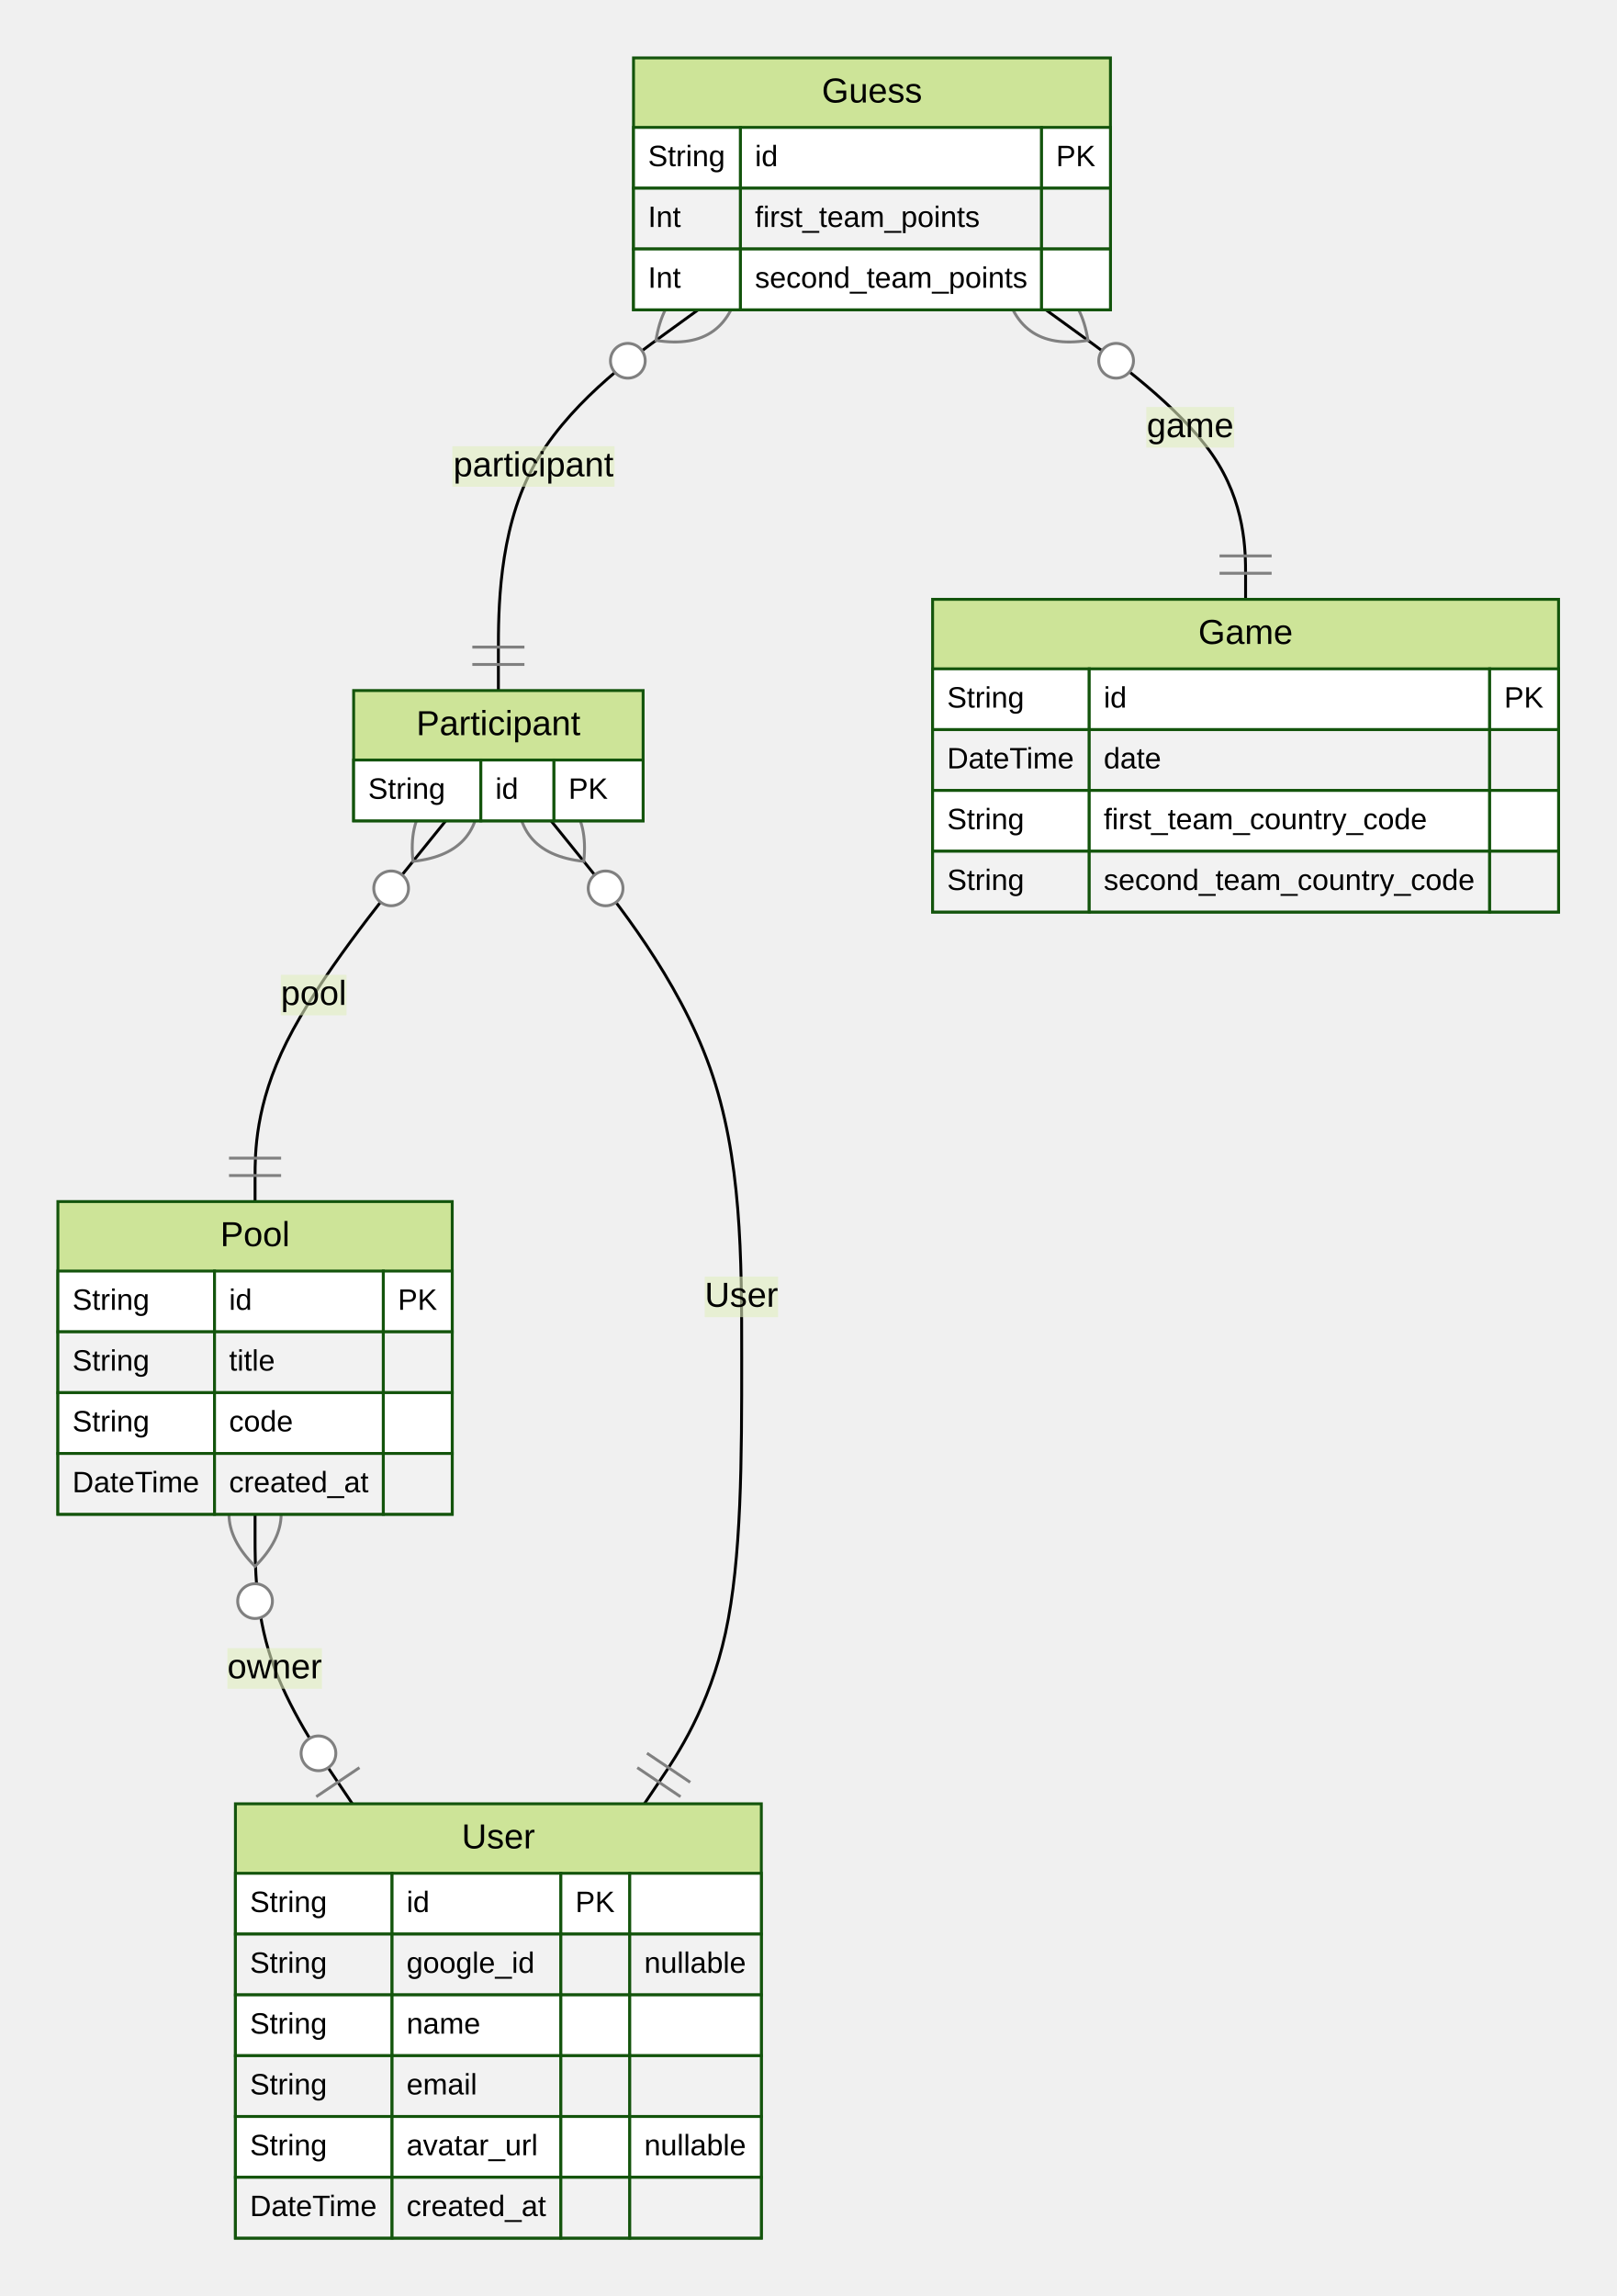
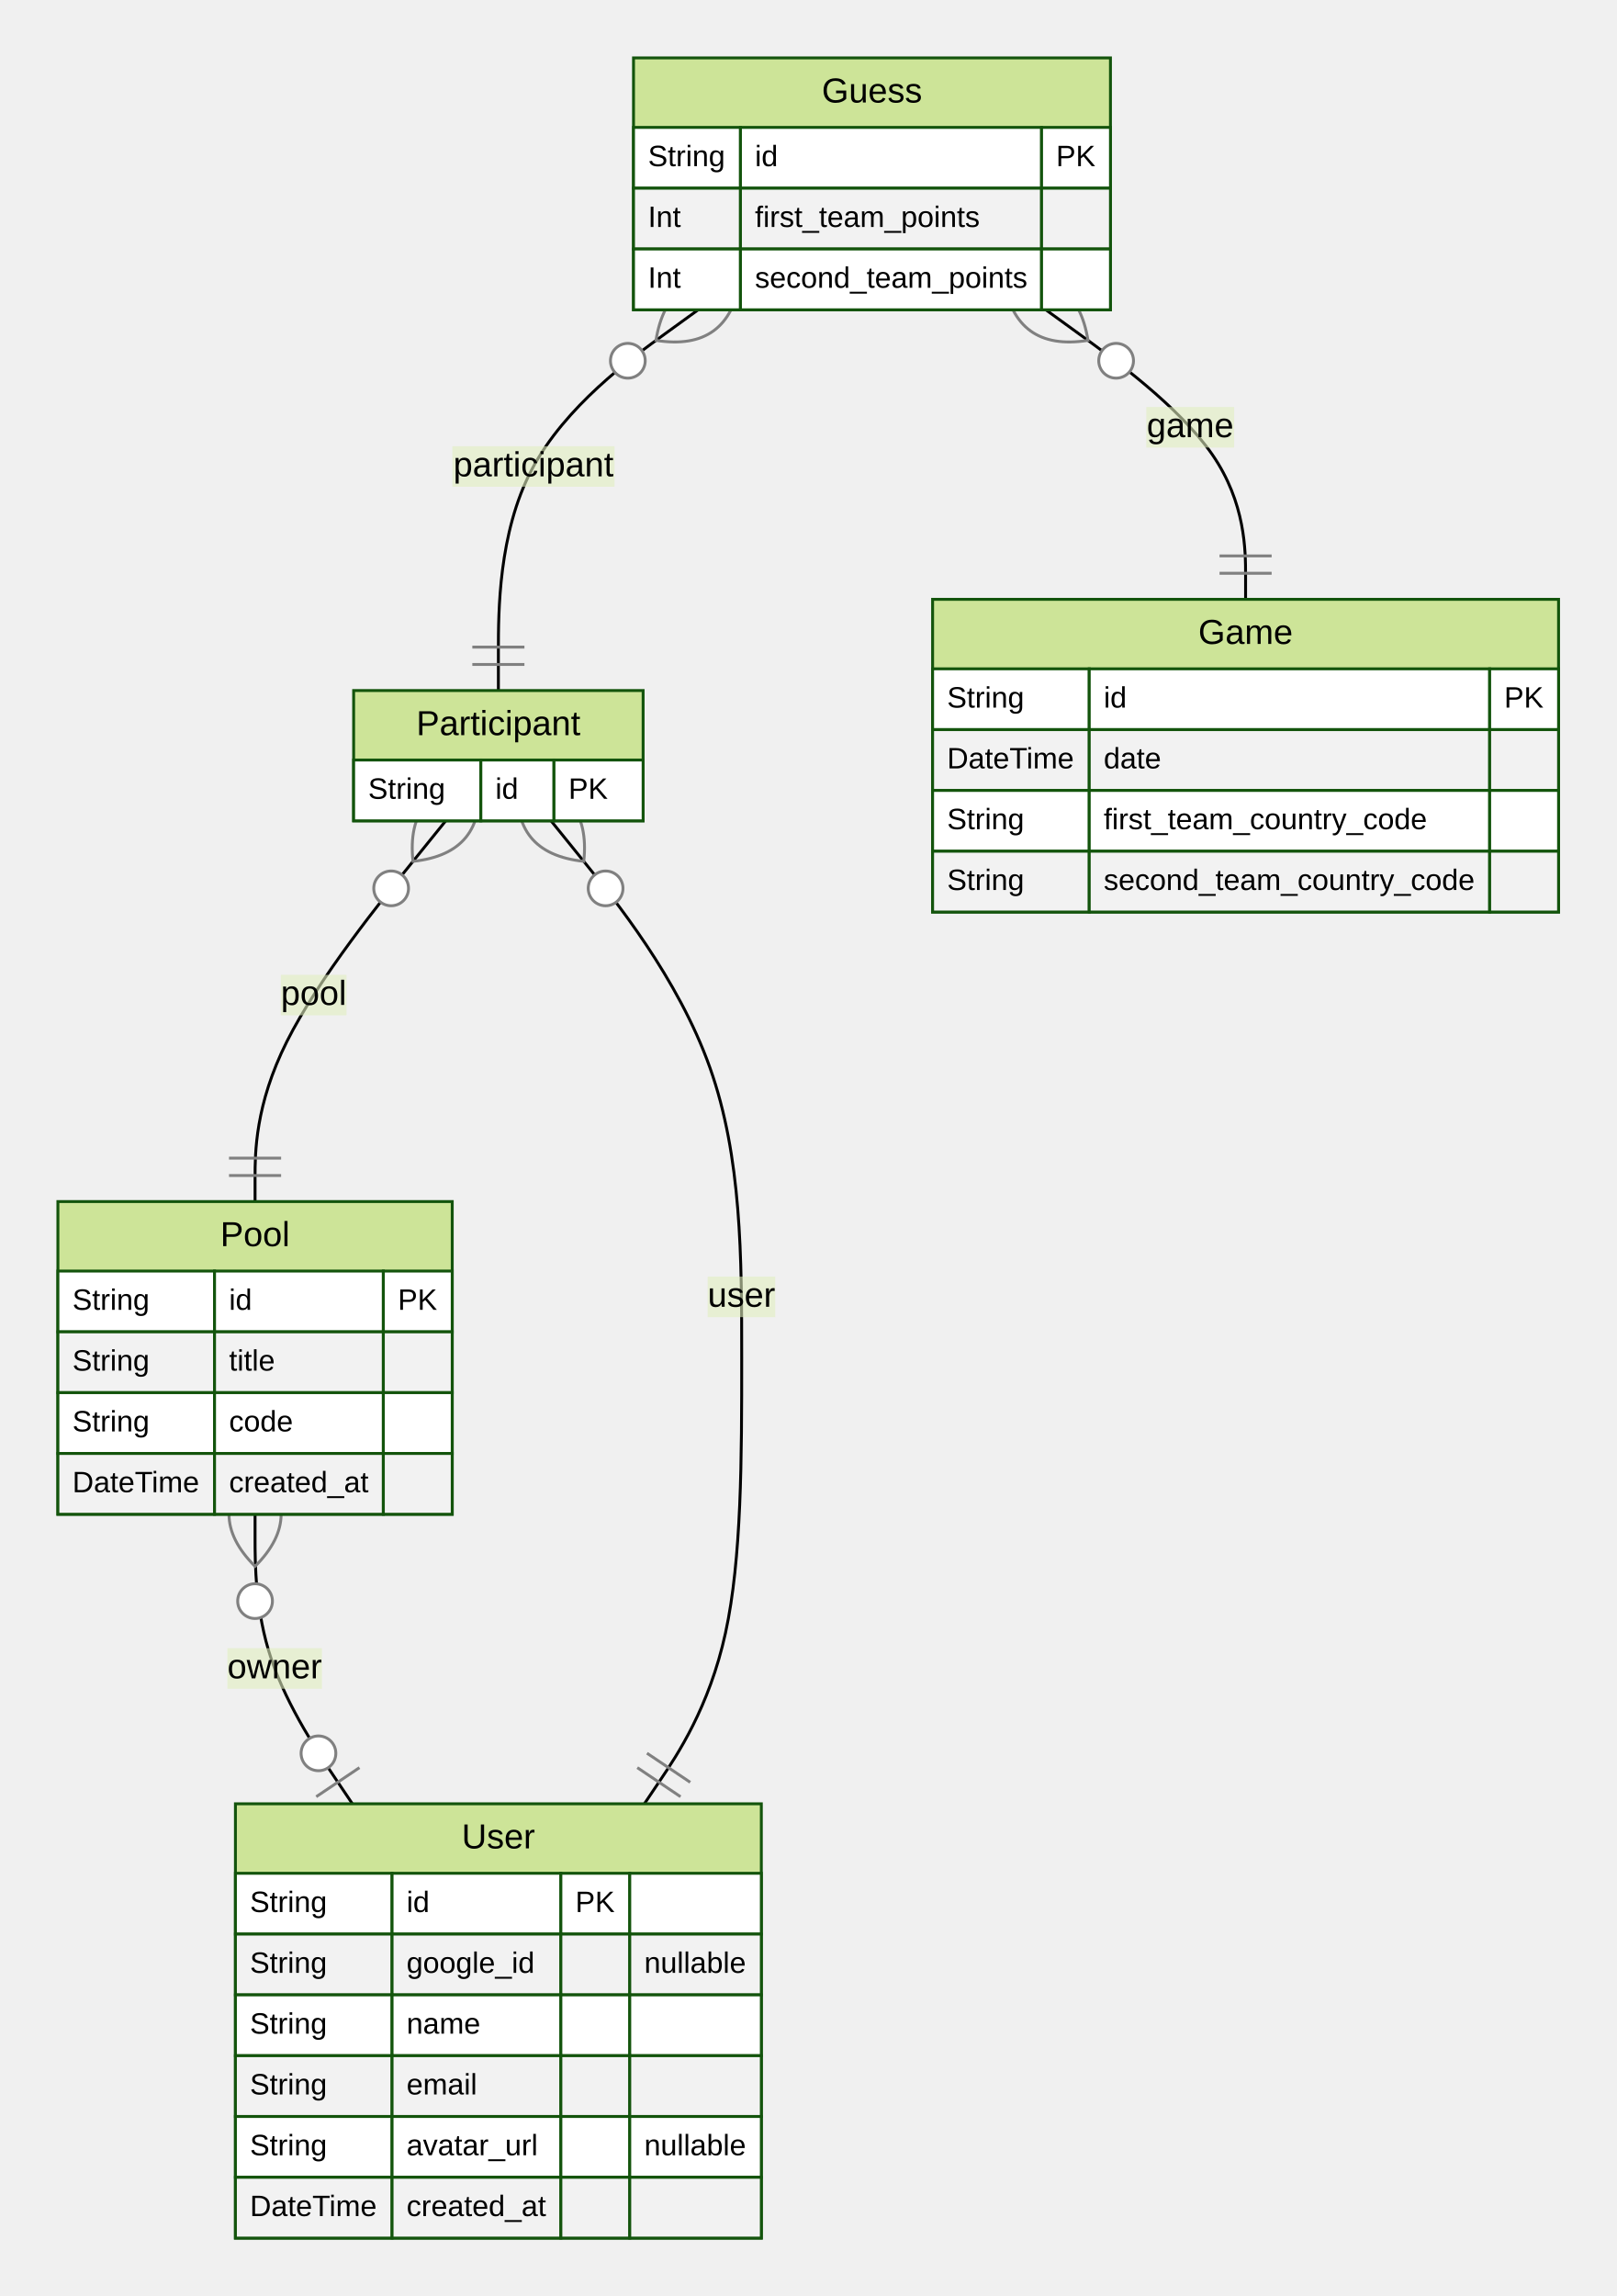
<svg xmlns="http://www.w3.org/2000/svg" aria-labelledby="chart-title-mermaid-0 chart-desc-mermaid-0" role="img" viewBox="0 0 558.402 793" style="max-width: 558.402px; background-color: white;" width="100%" id="mermaid-0">
  <style>#mermaid-0 {font-family:"trebuchet ms",verdana,arial,sans-serif;font-size:16px;fill:#000000;}#mermaid-0 .error-icon{fill:#552222;}#mermaid-0 .error-text{fill:#552222;stroke:#552222;}#mermaid-0 .edge-thickness-normal{stroke-width:2px;}#mermaid-0 .edge-thickness-thick{stroke-width:3.5px;}#mermaid-0 .edge-pattern-solid{stroke-dasharray:0;}#mermaid-0 .edge-pattern-dashed{stroke-dasharray:3;}#mermaid-0 .edge-pattern-dotted{stroke-dasharray:2;}#mermaid-0 .marker{fill:#000000;stroke:#000000;}#mermaid-0 .marker.cross{stroke:#000000;}#mermaid-0 svg{font-family:"trebuchet ms",verdana,arial,sans-serif;font-size:16px;}#mermaid-0 .entityBox{fill:#cde498;stroke:#13540c;}#mermaid-0 .attributeBoxOdd{fill:#ffffff;stroke:#13540c;}#mermaid-0 .attributeBoxEven{fill:#f2f2f2;stroke:#13540c;}#mermaid-0 .relationshipLabelBox{fill:hsl(78.158, 58.462%, 84.51%);opacity:0.7;background-color:hsl(78.158, 58.462%, 84.51%);}#mermaid-0 .relationshipLabelBox rect{opacity:0.5;}#mermaid-0 .relationshipLine{stroke:#000000;}#mermaid-0 :root{--mermaid-font-family:"trebuchet ms",verdana,arial,sans-serif;}</style>
  <g />
  <defs>
    <marker orient="auto" markerHeight="18" markerWidth="18" refY="9" refX="0" id="ONLY_ONE_START">
      <path d="M9,0 L9,18 M15,0 L15,18" fill="none" stroke="gray" />
    </marker>
  </defs>
  <defs>
    <marker orient="auto" markerHeight="18" markerWidth="18" refY="9" refX="18" id="ONLY_ONE_END">
      <path d="M3,0 L3,18 M9,0 L9,18" fill="none" stroke="gray" />
    </marker>
  </defs>
  <defs>
    <marker orient="auto" markerHeight="18" markerWidth="30" refY="9" refX="0" id="ZERO_OR_ONE_START">
      <circle r="6" cy="9" cx="21" fill="white" stroke="gray" />
      <path d="M9,0 L9,18" fill="none" stroke="gray" />
    </marker>
  </defs>
  <defs>
    <marker orient="auto" markerHeight="18" markerWidth="30" refY="9" refX="30" id="ZERO_OR_ONE_END">
      <circle r="6" cy="9" cx="9" fill="white" stroke="gray" />
      <path d="M21,0 L21,18" fill="none" stroke="gray" />
    </marker>
  </defs>
  <defs>
    <marker orient="auto" markerHeight="36" markerWidth="45" refY="18" refX="18" id="ONE_OR_MORE_START">
      <path d="M0,18 Q 18,0 36,18 Q 18,36 0,18 M42,9 L42,27" fill="none" stroke="gray" />
    </marker>
  </defs>
  <defs>
    <marker orient="auto" markerHeight="36" markerWidth="45" refY="18" refX="27" id="ONE_OR_MORE_END">
      <path d="M3,9 L3,27 M9,18 Q27,0 45,18 Q27,36 9,18" fill="none" stroke="gray" />
    </marker>
  </defs>
  <defs>
    <marker orient="auto" markerHeight="36" markerWidth="57" refY="18" refX="18" id="ZERO_OR_MORE_START">
      <circle r="6" cy="18" cx="48" fill="white" stroke="gray" />
      <path d="M0,18 Q18,0 36,18 Q18,36 0,18" fill="none" stroke="gray" />
    </marker>
  </defs>
  <defs>
    <marker orient="auto" markerHeight="36" markerWidth="57" refY="18" refX="39" id="ZERO_OR_MORE_END">
      <circle r="6" cy="18" cx="9" fill="white" stroke="gray" />
      <path d="M21,18 Q39,0 57,18 Q39,36 21,18" fill="none" stroke="gray" />
    </marker>
  </defs>
  <path marker-start="url(#ZERO_OR_MORE_START)" marker-end="url(#ZERO_OR_ONE_END)" fill="none" stroke="gray" d="M88.11,523L88.11,531.333C88.11,539.667,88.11,556.333,93.713,573C99.317,589.667,110.524,606.333,116.128,614.667L121.732,623" class="er relationshipLine" />
  <path marker-start="url(#ZERO_OR_MORE_START)" marker-end="url(#ONLY_ONE_END)" fill="none" stroke="gray" d="M190.35,283.5L201.328,297.083C212.306,310.667,234.263,337.833,245.241,368.75C256.22,399.667,256.22,434.333,256.22,469C256.22,503.667,256.22,538.333,250.616,564C245.012,589.667,233.805,606.333,228.201,614.667L222.598,623" class="er relationshipLine" />
  <path marker-start="url(#ZERO_OR_MORE_START)" marker-end="url(#ONLY_ONE_END)" fill="none" stroke="gray" d="M153.98,283.5L143.001,297.083C132.023,310.667,110.066,337.833,99.088,359.75C88.11,381.667,88.11,398.333,88.11,406.667L88.11,415" class="er relationshipLine" />
  <path marker-start="url(#ZERO_OR_MORE_START)" marker-end="url(#ONLY_ONE_END)" fill="none" stroke="gray" d="M241.18,107L229.678,115.333C218.175,123.667,195.17,140.333,183.667,162.25C172.165,184.167,172.165,211.333,172.165,224.917L172.165,238.5" class="er relationshipLine" />
  <path marker-start="url(#ZERO_OR_MORE_START)" marker-end="url(#ONLY_ONE_END)" fill="none" stroke="gray" d="M361.268,107L372.77,115.333C384.273,123.667,407.278,140.333,418.781,157C430.284,173.667,430.284,190.333,430.284,198.667L430.284,207" class="er relationshipLine" />
  <g transform="translate(20,415 )" id="Pool">
    <rect height="108" width="136.22" y="0" x="0" stroke="gray" fill-opacity="100%" fill="honeydew" class="er entityBox" />
    <text transform="translate(68.1098,12)" style="font-family: &quot;trebuchet ms&quot;, verdana, arial, sans-serif;; font-size: 12px" text-anchor="middle" dominant-baseline="middle" y="0" x="0" id="entity-Pool" class="er entityLabel">Pool</text>
    <rect height="21" width="54.113" y="24" x="0" stroke="gray" fill-opacity="100%" fill="honeydew" class="er attributeBoxOdd" />
    <text transform="translate(5,34.5)" style="font-family: &quot;trebuchet ms&quot;, verdana, arial, sans-serif;; font-size: 10.2px" text-anchor="left" dominant-baseline="middle" y="0" x="0" id="entity-Pool-attr-1-type" class="er entityLabel">String</text>
    <rect height="21" width="58.311" y="24" x="54.113" stroke="gray" fill-opacity="100%" fill="honeydew" class="er attributeBoxOdd" />
    <text transform="translate(59.11313,34.5)" style="font-family: &quot;trebuchet ms&quot;, verdana, arial, sans-serif;; font-size: 10.2px" text-anchor="left" dominant-baseline="middle" y="0" x="0" id="entity-Pool-attr-1-name" class="er entityLabel">id</text>
    <rect height="21" width="23.795" y="24" x="112.425" stroke="gray" fill-opacity="100%" fill="honeydew" class="er attributeBoxOdd" />
    <text transform="translate(117.4246,34.5)" style="font-family: &quot;trebuchet ms&quot;, verdana, arial, sans-serif;; font-size: 10.2px" text-anchor="left" dominant-baseline="middle" y="0" x="0" id="entity-Pool-attr-1-key" class="er entityLabel">PK</text>
    <rect height="21" width="54.113" y="45" x="0" stroke="gray" fill-opacity="100%" fill="honeydew" class="er attributeBoxEven" />
    <text transform="translate(5,55.5)" style="font-family: &quot;trebuchet ms&quot;, verdana, arial, sans-serif;; font-size: 10.2px" text-anchor="left" dominant-baseline="middle" y="0" x="0" id="entity-Pool-attr-2-type" class="er entityLabel">String</text>
    <rect height="21" width="58.311" y="45" x="54.113" stroke="gray" fill-opacity="100%" fill="honeydew" class="er attributeBoxEven" />
    <text transform="translate(59.11313,55.5)" style="font-family: &quot;trebuchet ms&quot;, verdana, arial, sans-serif;; font-size: 10.2px" text-anchor="left" dominant-baseline="middle" y="0" x="0" id="entity-Pool-attr-2-name" class="er entityLabel">title</text>
    <rect height="21" width="23.795" y="45" x="112.425" stroke="gray" fill-opacity="100%" fill="honeydew" class="er attributeBoxEven" />
    <text transform="translate(117.4246,55.5)" style="font-family: &quot;trebuchet ms&quot;, verdana, arial, sans-serif;; font-size: 10.2px" text-anchor="left" dominant-baseline="middle" y="0" x="0" id="entity-Pool-attr-2-key" class="er entityLabel" />
    <rect height="21" width="54.113" y="66" x="0" stroke="gray" fill-opacity="100%" fill="honeydew" class="er attributeBoxOdd" />
    <text transform="translate(5,76.5)" style="font-family: &quot;trebuchet ms&quot;, verdana, arial, sans-serif;; font-size: 10.2px" text-anchor="left" dominant-baseline="middle" y="0" x="0" id="entity-Pool-attr-3-type" class="er entityLabel">String</text>
    <rect height="21" width="58.311" y="66" x="54.113" stroke="gray" fill-opacity="100%" fill="honeydew" class="er attributeBoxOdd" />
    <text transform="translate(59.11313,76.5)" style="font-family: &quot;trebuchet ms&quot;, verdana, arial, sans-serif;; font-size: 10.2px" text-anchor="left" dominant-baseline="middle" y="0" x="0" id="entity-Pool-attr-3-name" class="er entityLabel">code</text>
    <rect height="21" width="23.795" y="66" x="112.425" stroke="gray" fill-opacity="100%" fill="honeydew" class="er attributeBoxOdd" />
    <text transform="translate(117.4246,76.5)" style="font-family: &quot;trebuchet ms&quot;, verdana, arial, sans-serif;; font-size: 10.2px" text-anchor="left" dominant-baseline="middle" y="0" x="0" id="entity-Pool-attr-3-key" class="er entityLabel" />
    <rect height="21" width="54.113" y="87" x="0" stroke="gray" fill-opacity="100%" fill="honeydew" class="er attributeBoxEven" />
    <text transform="translate(5,97.5)" style="font-family: &quot;trebuchet ms&quot;, verdana, arial, sans-serif;; font-size: 10.2px" text-anchor="left" dominant-baseline="middle" y="0" x="0" id="entity-Pool-attr-4-type" class="er entityLabel">DateTime</text>
    <rect height="21" width="58.311" y="87" x="54.113" stroke="gray" fill-opacity="100%" fill="honeydew" class="er attributeBoxEven" />
    <text transform="translate(59.11313,97.5)" style="font-family: &quot;trebuchet ms&quot;, verdana, arial, sans-serif;; font-size: 10.2px" text-anchor="left" dominant-baseline="middle" y="0" x="0" id="entity-Pool-attr-4-name" class="er entityLabel">created_at</text>
    <rect height="21" width="23.795" y="87" x="112.425" stroke="gray" fill-opacity="100%" fill="honeydew" class="er attributeBoxEven" />
    <text transform="translate(117.4246,97.5)" style="font-family: &quot;trebuchet ms&quot;, verdana, arial, sans-serif;; font-size: 10.2px" text-anchor="left" dominant-baseline="middle" y="0" x="0" id="entity-Pool-attr-4-key" class="er entityLabel" />
  </g>
  <g transform="translate(122.1647,238.5 )" id="Participant">
    <rect height="45" width="100" y="0" x="0" stroke="gray" fill-opacity="100%" fill="honeydew" class="er entityBox" />
    <text transform="translate(50,12)" style="font-family: &quot;trebuchet ms&quot;, verdana, arial, sans-serif;; font-size: 12px" text-anchor="middle" dominant-baseline="middle" y="0" x="0" id="entity-Participant" class="er entityLabel">Participant</text>
    <rect height="21" width="43.945" y="24" x="0" stroke="gray" fill-opacity="100%" fill="honeydew" class="er attributeBoxOdd" />
    <text transform="translate(5,34.5)" style="font-family: &quot;trebuchet ms&quot;, verdana, arial, sans-serif;; font-size: 10.2px" text-anchor="left" dominant-baseline="middle" y="0" x="0" id="entity-Participant-attr-1-type" class="er entityLabel">String</text>
    <rect height="21" width="25.262" y="24" x="43.945" stroke="gray" fill-opacity="100%" fill="honeydew" class="er attributeBoxOdd" />
    <text transform="translate(48.94526,34.5)" style="font-family: &quot;trebuchet ms&quot;, verdana, arial, sans-serif;; font-size: 10.2px" text-anchor="left" dominant-baseline="middle" y="0" x="0" id="entity-Participant-attr-1-name" class="er entityLabel">id</text>
    <rect height="21" width="30.793" y="24" x="69.207" stroke="gray" fill-opacity="100%" fill="honeydew" class="er attributeBoxOdd" />
    <text transform="translate(74.20681,34.5)" style="font-family: &quot;trebuchet ms&quot;, verdana, arial, sans-serif;; font-size: 10.2px" text-anchor="left" dominant-baseline="middle" y="0" x="0" id="entity-Participant-attr-1-key" class="er entityLabel">PK</text>
  </g>
  <g transform="translate(81.32829,623 )" id="User">
    <rect height="150" width="181.673" y="0" x="0" stroke="gray" fill-opacity="100%" fill="honeydew" class="er entityBox" />
    <text transform="translate(90.83641,12)" style="font-family: &quot;trebuchet ms&quot;, verdana, arial, sans-serif;; font-size: 12px" text-anchor="middle" dominant-baseline="middle" y="0" x="0" id="entity-User" class="er entityLabel">User</text>
    <rect height="21" width="54.113" y="24" x="0" stroke="gray" fill-opacity="100%" fill="honeydew" class="er attributeBoxOdd" />
    <text transform="translate(5,34.5)" style="font-family: &quot;trebuchet ms&quot;, verdana, arial, sans-serif;; font-size: 10.2px" text-anchor="left" dominant-baseline="middle" y="0" x="0" id="entity-User-attr-1-type" class="er entityLabel">String</text>
    <rect height="21" width="58.311" y="24" x="54.113" stroke="gray" fill-opacity="100%" fill="honeydew" class="er attributeBoxOdd" />
    <text transform="translate(59.11313,34.5)" style="font-family: &quot;trebuchet ms&quot;, verdana, arial, sans-serif;; font-size: 10.2px" text-anchor="left" dominant-baseline="middle" y="0" x="0" id="entity-User-attr-1-name" class="er entityLabel">id</text>
    <rect height="21" width="23.795" y="24" x="112.425" stroke="gray" fill-opacity="100%" fill="honeydew" class="er attributeBoxOdd" />
    <text transform="translate(117.4246,34.5)" style="font-family: &quot;trebuchet ms&quot;, verdana, arial, sans-serif;; font-size: 10.2px" text-anchor="left" dominant-baseline="middle" y="0" x="0" id="entity-User-attr-1-key" class="er entityLabel">PK</text>
    <rect height="21" width="45.453" y="24" x="136.22" stroke="gray" fill-opacity="100%" fill="honeydew" class="er attributeBoxOdd" />
    <text transform="translate(141.2196,34.5)" style="font-family: &quot;trebuchet ms&quot;, verdana, arial, sans-serif;; font-size: 10.2px" text-anchor="left" dominant-baseline="middle" y="0" x="0" id="entity-User-attr-1-comment" class="er entityLabel" />
    <rect height="21" width="54.113" y="45" x="0" stroke="gray" fill-opacity="100%" fill="honeydew" class="er attributeBoxEven" />
    <text transform="translate(5,55.5)" style="font-family: &quot;trebuchet ms&quot;, verdana, arial, sans-serif;; font-size: 10.2px" text-anchor="left" dominant-baseline="middle" y="0" x="0" id="entity-User-attr-2-type" class="er entityLabel">String</text>
    <rect height="21" width="58.311" y="45" x="54.113" stroke="gray" fill-opacity="100%" fill="honeydew" class="er attributeBoxEven" />
    <text transform="translate(59.11313,55.5)" style="font-family: &quot;trebuchet ms&quot;, verdana, arial, sans-serif;; font-size: 10.2px" text-anchor="left" dominant-baseline="middle" y="0" x="0" id="entity-User-attr-2-name" class="er entityLabel">google_id</text>
    <rect height="21" width="23.795" y="45" x="112.425" stroke="gray" fill-opacity="100%" fill="honeydew" class="er attributeBoxEven" />
    <text transform="translate(117.4246,55.5)" style="font-family: &quot;trebuchet ms&quot;, verdana, arial, sans-serif;; font-size: 10.2px" text-anchor="left" dominant-baseline="middle" y="0" x="0" id="entity-User-attr-2-key" class="er entityLabel" />
    <rect height="21" width="45.453" y="45" x="136.22" stroke="gray" fill-opacity="100%" fill="honeydew" class="er attributeBoxEven" />
    <text transform="translate(141.2196,55.5)" style="font-family: &quot;trebuchet ms&quot;, verdana, arial, sans-serif;; font-size: 10.2px" text-anchor="left" dominant-baseline="middle" y="0" x="0" id="entity-User-attr-2-comment" class="er entityLabel">nullable</text>
    <rect height="21" width="54.113" y="66" x="0" stroke="gray" fill-opacity="100%" fill="honeydew" class="er attributeBoxOdd" />
    <text transform="translate(5,76.5)" style="font-family: &quot;trebuchet ms&quot;, verdana, arial, sans-serif;; font-size: 10.2px" text-anchor="left" dominant-baseline="middle" y="0" x="0" id="entity-User-attr-3-type" class="er entityLabel">String</text>
    <rect height="21" width="58.311" y="66" x="54.113" stroke="gray" fill-opacity="100%" fill="honeydew" class="er attributeBoxOdd" />
    <text transform="translate(59.11313,76.5)" style="font-family: &quot;trebuchet ms&quot;, verdana, arial, sans-serif;; font-size: 10.2px" text-anchor="left" dominant-baseline="middle" y="0" x="0" id="entity-User-attr-3-name" class="er entityLabel">name</text>
    <rect height="21" width="23.795" y="66" x="112.425" stroke="gray" fill-opacity="100%" fill="honeydew" class="er attributeBoxOdd" />
    <text transform="translate(117.4246,76.5)" style="font-family: &quot;trebuchet ms&quot;, verdana, arial, sans-serif;; font-size: 10.2px" text-anchor="left" dominant-baseline="middle" y="0" x="0" id="entity-User-attr-3-key" class="er entityLabel" />
    <rect height="21" width="45.453" y="66" x="136.22" stroke="gray" fill-opacity="100%" fill="honeydew" class="er attributeBoxOdd" />
    <text transform="translate(141.2196,76.5)" style="font-family: &quot;trebuchet ms&quot;, verdana, arial, sans-serif;; font-size: 10.2px" text-anchor="left" dominant-baseline="middle" y="0" x="0" id="entity-User-attr-3-comment" class="er entityLabel" />
    <rect height="21" width="54.113" y="87" x="0" stroke="gray" fill-opacity="100%" fill="honeydew" class="er attributeBoxEven" />
    <text transform="translate(5,97.5)" style="font-family: &quot;trebuchet ms&quot;, verdana, arial, sans-serif;; font-size: 10.2px" text-anchor="left" dominant-baseline="middle" y="0" x="0" id="entity-User-attr-4-type" class="er entityLabel">String</text>
    <rect height="21" width="58.311" y="87" x="54.113" stroke="gray" fill-opacity="100%" fill="honeydew" class="er attributeBoxEven" />
    <text transform="translate(59.11313,97.5)" style="font-family: &quot;trebuchet ms&quot;, verdana, arial, sans-serif;; font-size: 10.2px" text-anchor="left" dominant-baseline="middle" y="0" x="0" id="entity-User-attr-4-name" class="er entityLabel">email</text>
    <rect height="21" width="23.795" y="87" x="112.425" stroke="gray" fill-opacity="100%" fill="honeydew" class="er attributeBoxEven" />
    <text transform="translate(117.4246,97.5)" style="font-family: &quot;trebuchet ms&quot;, verdana, arial, sans-serif;; font-size: 10.2px" text-anchor="left" dominant-baseline="middle" y="0" x="0" id="entity-User-attr-4-key" class="er entityLabel" />
    <rect height="21" width="45.453" y="87" x="136.22" stroke="gray" fill-opacity="100%" fill="honeydew" class="er attributeBoxEven" />
    <text transform="translate(141.2196,97.5)" style="font-family: &quot;trebuchet ms&quot;, verdana, arial, sans-serif;; font-size: 10.2px" text-anchor="left" dominant-baseline="middle" y="0" x="0" id="entity-User-attr-4-comment" class="er entityLabel" />
    <rect height="21" width="54.113" y="108" x="0" stroke="gray" fill-opacity="100%" fill="honeydew" class="er attributeBoxOdd" />
    <text transform="translate(5,118.5)" style="font-family: &quot;trebuchet ms&quot;, verdana, arial, sans-serif;; font-size: 10.2px" text-anchor="left" dominant-baseline="middle" y="0" x="0" id="entity-User-attr-5-type" class="er entityLabel">String</text>
    <rect height="21" width="58.311" y="108" x="54.113" stroke="gray" fill-opacity="100%" fill="honeydew" class="er attributeBoxOdd" />
    <text transform="translate(59.11313,118.5)" style="font-family: &quot;trebuchet ms&quot;, verdana, arial, sans-serif;; font-size: 10.2px" text-anchor="left" dominant-baseline="middle" y="0" x="0" id="entity-User-attr-5-name" class="er entityLabel">avatar_url</text>
    <rect height="21" width="23.795" y="108" x="112.425" stroke="gray" fill-opacity="100%" fill="honeydew" class="er attributeBoxOdd" />
    <text transform="translate(117.4246,118.5)" style="font-family: &quot;trebuchet ms&quot;, verdana, arial, sans-serif;; font-size: 10.2px" text-anchor="left" dominant-baseline="middle" y="0" x="0" id="entity-User-attr-5-key" class="er entityLabel" />
    <rect height="21" width="45.453" y="108" x="136.22" stroke="gray" fill-opacity="100%" fill="honeydew" class="er attributeBoxOdd" />
    <text transform="translate(141.2196,118.5)" style="font-family: &quot;trebuchet ms&quot;, verdana, arial, sans-serif;; font-size: 10.2px" text-anchor="left" dominant-baseline="middle" y="0" x="0" id="entity-User-attr-5-comment" class="er entityLabel">nullable</text>
    <rect height="21" width="54.113" y="129" x="0" stroke="gray" fill-opacity="100%" fill="honeydew" class="er attributeBoxEven" />
    <text transform="translate(5,139.5)" style="font-family: &quot;trebuchet ms&quot;, verdana, arial, sans-serif;; font-size: 10.2px" text-anchor="left" dominant-baseline="middle" y="0" x="0" id="entity-User-attr-6-type" class="er entityLabel">DateTime</text>
    <rect height="21" width="58.311" y="129" x="54.113" stroke="gray" fill-opacity="100%" fill="honeydew" class="er attributeBoxEven" />
    <text transform="translate(59.11313,139.5)" style="font-family: &quot;trebuchet ms&quot;, verdana, arial, sans-serif;; font-size: 10.2px" text-anchor="left" dominant-baseline="middle" y="0" x="0" id="entity-User-attr-6-name" class="er entityLabel">created_at</text>
    <rect height="21" width="23.795" y="129" x="112.425" stroke="gray" fill-opacity="100%" fill="honeydew" class="er attributeBoxEven" />
    <text transform="translate(117.4246,139.5)" style="font-family: &quot;trebuchet ms&quot;, verdana, arial, sans-serif;; font-size: 10.2px" text-anchor="left" dominant-baseline="middle" y="0" x="0" id="entity-User-attr-6-key" class="er entityLabel" />
    <rect height="21" width="45.453" y="129" x="136.22" stroke="gray" fill-opacity="100%" fill="honeydew" class="er attributeBoxEven" />
    <text transform="translate(141.2196,139.5)" style="font-family: &quot;trebuchet ms&quot;, verdana, arial, sans-serif;; font-size: 10.2px" text-anchor="left" dominant-baseline="middle" y="0" x="0" id="entity-User-attr-6-comment" class="er entityLabel" />
  </g>
  <g transform="translate(322.1647,207 )" id="Game">
    <rect height="108" width="216.238" y="0" x="0" stroke="gray" fill-opacity="100%" fill="honeydew" class="er entityBox" />
    <text transform="translate(108.1189,12)" style="font-family: &quot;trebuchet ms&quot;, verdana, arial, sans-serif;; font-size: 12px" text-anchor="middle" dominant-baseline="middle" y="0" x="0" id="entity-Game" class="er entityLabel">Game</text>
    <rect height="21" width="54.113" y="24" x="0" stroke="gray" fill-opacity="100%" fill="honeydew" class="er attributeBoxOdd" />
    <text transform="translate(5,34.5)" style="font-family: &quot;trebuchet ms&quot;, verdana, arial, sans-serif;; font-size: 10.2px" text-anchor="left" dominant-baseline="middle" y="0" x="0" id="entity-Game-attr-1-type" class="er entityLabel">String</text>
    <rect height="21" width="138.33" y="24" x="54.113" stroke="gray" fill-opacity="100%" fill="honeydew" class="er attributeBoxOdd" />
    <text transform="translate(59.11313,34.5)" style="font-family: &quot;trebuchet ms&quot;, verdana, arial, sans-serif;; font-size: 10.2px" text-anchor="left" dominant-baseline="middle" y="0" x="0" id="entity-Game-attr-1-name" class="er entityLabel">id</text>
    <rect height="21" width="23.795" y="24" x="192.443" stroke="gray" fill-opacity="100%" fill="honeydew" class="er attributeBoxOdd" />
    <text transform="translate(197.4427,34.5)" style="font-family: &quot;trebuchet ms&quot;, verdana, arial, sans-serif;; font-size: 10.2px" text-anchor="left" dominant-baseline="middle" y="0" x="0" id="entity-Game-attr-1-key" class="er entityLabel">PK</text>
    <rect height="21" width="54.113" y="45" x="0" stroke="gray" fill-opacity="100%" fill="honeydew" class="er attributeBoxEven" />
    <text transform="translate(5,55.5)" style="font-family: &quot;trebuchet ms&quot;, verdana, arial, sans-serif;; font-size: 10.2px" text-anchor="left" dominant-baseline="middle" y="0" x="0" id="entity-Game-attr-2-type" class="er entityLabel">DateTime</text>
    <rect height="21" width="138.33" y="45" x="54.113" stroke="gray" fill-opacity="100%" fill="honeydew" class="er attributeBoxEven" />
    <text transform="translate(59.11313,55.5)" style="font-family: &quot;trebuchet ms&quot;, verdana, arial, sans-serif;; font-size: 10.2px" text-anchor="left" dominant-baseline="middle" y="0" x="0" id="entity-Game-attr-2-name" class="er entityLabel">date</text>
    <rect height="21" width="23.795" y="45" x="192.443" stroke="gray" fill-opacity="100%" fill="honeydew" class="er attributeBoxEven" />
    <text transform="translate(197.4427,55.5)" style="font-family: &quot;trebuchet ms&quot;, verdana, arial, sans-serif;; font-size: 10.2px" text-anchor="left" dominant-baseline="middle" y="0" x="0" id="entity-Game-attr-2-key" class="er entityLabel" />
    <rect height="21" width="54.113" y="66" x="0" stroke="gray" fill-opacity="100%" fill="honeydew" class="er attributeBoxOdd" />
    <text transform="translate(5,76.5)" style="font-family: &quot;trebuchet ms&quot;, verdana, arial, sans-serif;; font-size: 10.2px" text-anchor="left" dominant-baseline="middle" y="0" x="0" id="entity-Game-attr-3-type" class="er entityLabel">String</text>
    <rect height="21" width="138.33" y="66" x="54.113" stroke="gray" fill-opacity="100%" fill="honeydew" class="er attributeBoxOdd" />
    <text transform="translate(59.11313,76.5)" style="font-family: &quot;trebuchet ms&quot;, verdana, arial, sans-serif;; font-size: 10.2px" text-anchor="left" dominant-baseline="middle" y="0" x="0" id="entity-Game-attr-3-name" class="er entityLabel">first_team_country_code</text>
    <rect height="21" width="23.795" y="66" x="192.443" stroke="gray" fill-opacity="100%" fill="honeydew" class="er attributeBoxOdd" />
    <text transform="translate(197.4427,76.5)" style="font-family: &quot;trebuchet ms&quot;, verdana, arial, sans-serif;; font-size: 10.2px" text-anchor="left" dominant-baseline="middle" y="0" x="0" id="entity-Game-attr-3-key" class="er entityLabel" />
    <rect height="21" width="54.113" y="87" x="0" stroke="gray" fill-opacity="100%" fill="honeydew" class="er attributeBoxEven" />
    <text transform="translate(5,97.5)" style="font-family: &quot;trebuchet ms&quot;, verdana, arial, sans-serif;; font-size: 10.2px" text-anchor="left" dominant-baseline="middle" y="0" x="0" id="entity-Game-attr-4-type" class="er entityLabel">String</text>
    <rect height="21" width="138.33" y="87" x="54.113" stroke="gray" fill-opacity="100%" fill="honeydew" class="er attributeBoxEven" />
    <text transform="translate(59.11313,97.5)" style="font-family: &quot;trebuchet ms&quot;, verdana, arial, sans-serif;; font-size: 10.2px" text-anchor="left" dominant-baseline="middle" y="0" x="0" id="entity-Game-attr-4-name" class="er entityLabel">second_team_country_code</text>
    <rect height="21" width="23.795" y="87" x="192.443" stroke="gray" fill-opacity="100%" fill="honeydew" class="er attributeBoxEven" />
    <text transform="translate(197.4427,97.5)" style="font-family: &quot;trebuchet ms&quot;, verdana, arial, sans-serif;; font-size: 10.2px" text-anchor="left" dominant-baseline="middle" y="0" x="0" id="entity-Game-attr-4-key" class="er entityLabel" />
  </g>
  <g transform="translate(218.8453,20 )" id="Guess">
    <rect height="87" width="164.758" y="0" x="0" stroke="gray" fill-opacity="100%" fill="honeydew" class="er entityBox" />
    <text transform="translate(82.37883,12)" style="font-family: &quot;trebuchet ms&quot;, verdana, arial, sans-serif;; font-size: 12px" text-anchor="middle" dominant-baseline="middle" y="0" x="0" id="entity-Guess" class="er entityLabel">Guess</text>
    <rect height="21" width="36.947" y="24" x="0" stroke="gray" fill-opacity="100%" fill="honeydew" class="er attributeBoxOdd" />
    <text transform="translate(5,34.5)" style="font-family: &quot;trebuchet ms&quot;, verdana, arial, sans-serif;; font-size: 10.2px" text-anchor="left" dominant-baseline="middle" y="0" x="0" id="entity-Guess-attr-1-type" class="er entityLabel">String</text>
    <rect height="21" width="104.016" y="24" x="36.947" stroke="gray" fill-opacity="100%" fill="honeydew" class="er attributeBoxOdd" />
    <text transform="translate(41.94705,34.5)" style="font-family: &quot;trebuchet ms&quot;, verdana, arial, sans-serif;; font-size: 10.2px" text-anchor="left" dominant-baseline="middle" y="0" x="0" id="entity-Guess-attr-1-name" class="er entityLabel">id</text>
    <rect height="21" width="23.795" y="24" x="140.963" stroke="gray" fill-opacity="100%" fill="honeydew" class="er attributeBoxOdd" />
    <text transform="translate(145.9627,34.5)" style="font-family: &quot;trebuchet ms&quot;, verdana, arial, sans-serif;; font-size: 10.2px" text-anchor="left" dominant-baseline="middle" y="0" x="0" id="entity-Guess-attr-1-key" class="er entityLabel">PK</text>
    <rect height="21" width="36.947" y="45" x="0" stroke="gray" fill-opacity="100%" fill="honeydew" class="er attributeBoxEven" />
    <text transform="translate(5,55.5)" style="font-family: &quot;trebuchet ms&quot;, verdana, arial, sans-serif;; font-size: 10.2px" text-anchor="left" dominant-baseline="middle" y="0" x="0" id="entity-Guess-attr-2-type" class="er entityLabel">Int</text>
    <rect height="21" width="104.016" y="45" x="36.947" stroke="gray" fill-opacity="100%" fill="honeydew" class="er attributeBoxEven" />
    <text transform="translate(41.94705,55.5)" style="font-family: &quot;trebuchet ms&quot;, verdana, arial, sans-serif;; font-size: 10.2px" text-anchor="left" dominant-baseline="middle" y="0" x="0" id="entity-Guess-attr-2-name" class="er entityLabel">first_team_points</text>
    <rect height="21" width="23.795" y="45" x="140.963" stroke="gray" fill-opacity="100%" fill="honeydew" class="er attributeBoxEven" />
    <text transform="translate(145.9627,55.5)" style="font-family: &quot;trebuchet ms&quot;, verdana, arial, sans-serif;; font-size: 10.2px" text-anchor="left" dominant-baseline="middle" y="0" x="0" id="entity-Guess-attr-2-key" class="er entityLabel" />
    <rect height="21" width="36.947" y="66" x="0" stroke="gray" fill-opacity="100%" fill="honeydew" class="er attributeBoxOdd" />
    <text transform="translate(5,76.5)" style="font-family: &quot;trebuchet ms&quot;, verdana, arial, sans-serif;; font-size: 10.2px" text-anchor="left" dominant-baseline="middle" y="0" x="0" id="entity-Guess-attr-3-type" class="er entityLabel">Int</text>
    <rect height="21" width="104.016" y="66" x="36.947" stroke="gray" fill-opacity="100%" fill="honeydew" class="er attributeBoxOdd" />
    <text transform="translate(41.94705,76.5)" style="font-family: &quot;trebuchet ms&quot;, verdana, arial, sans-serif;; font-size: 10.2px" text-anchor="left" dominant-baseline="middle" y="0" x="0" id="entity-Guess-attr-3-name" class="er entityLabel">second_team_points</text>
    <rect height="21" width="23.795" y="66" x="140.963" stroke="gray" fill-opacity="100%" fill="honeydew" class="er attributeBoxOdd" />
    <text transform="translate(145.9627,76.5)" style="font-family: &quot;trebuchet ms&quot;, verdana, arial, sans-serif;; font-size: 10.2px" text-anchor="left" dominant-baseline="middle" y="0" x="0" id="entity-Guess-attr-3-key" class="er entityLabel" />
  </g>
  <rect fill-opacity="85%" fill="white" height="14" width="32.688" y="569.26" x="78.535" class="er relationshipLabelBox" />
  <text style="font-family: &quot;trebuchet ms&quot;, verdana, arial, sans-serif;; font-size: 12px" dominant-baseline="middle" text-anchor="middle" y="576.26" x="94.879" id="rel1" class="er relationshipLabel">owner</text>
-   <rect fill-opacity="85%" fill="white" height="14" width="25.344" y="440.927" x="243.456" class="er relationshipLabelBox" />
-   <text style="font-family: &quot;trebuchet ms&quot;, verdana, arial, sans-serif;; font-size: 12px" dominant-baseline="middle" text-anchor="middle" y="447.927" x="256.128" id="rel2" class="er relationshipLabel">User</text>
+   <rect fill-opacity="85%" fill="white" height="14" width="23.348" y="440.927" x="244.454" class="er relationshipLabelBox" />
+   <text style="font-family: &quot;trebuchet ms&quot;, verdana, arial, sans-serif;; font-size: 12px" dominant-baseline="middle" text-anchor="middle" y="447.927" x="256.128" id="rel2" class="er relationshipLabel">user</text>
  <rect fill-opacity="85%" fill="white" height="14" width="22.688" y="336.684" x="97.011" class="er relationshipLabelBox" />
  <text style="font-family: &quot;trebuchet ms&quot;, verdana, arial, sans-serif;; font-size: 12px" dominant-baseline="middle" text-anchor="middle" y="343.684" x="108.355" id="rel3" class="er relationshipLabel">pool</text>
  <rect fill-opacity="85%" fill="white" height="14" width="56.031" y="154.119" x="156.258" class="er relationshipLabelBox" />
  <text style="font-family: &quot;trebuchet ms&quot;, verdana, arial, sans-serif;; font-size: 12px" dominant-baseline="middle" text-anchor="middle" y="161.119" x="184.274" id="rel4" class="er relationshipLabel">participant</text>
  <rect fill-opacity="85%" fill="white" height="14" width="30.344" y="140.584" x="395.989" class="er relationshipLabelBox" />
  <text style="font-family: &quot;trebuchet ms&quot;, verdana, arial, sans-serif;; font-size: 12px" dominant-baseline="middle" text-anchor="middle" y="147.584" x="411.161" id="rel5" class="er relationshipLabel">game</text>
</svg>
